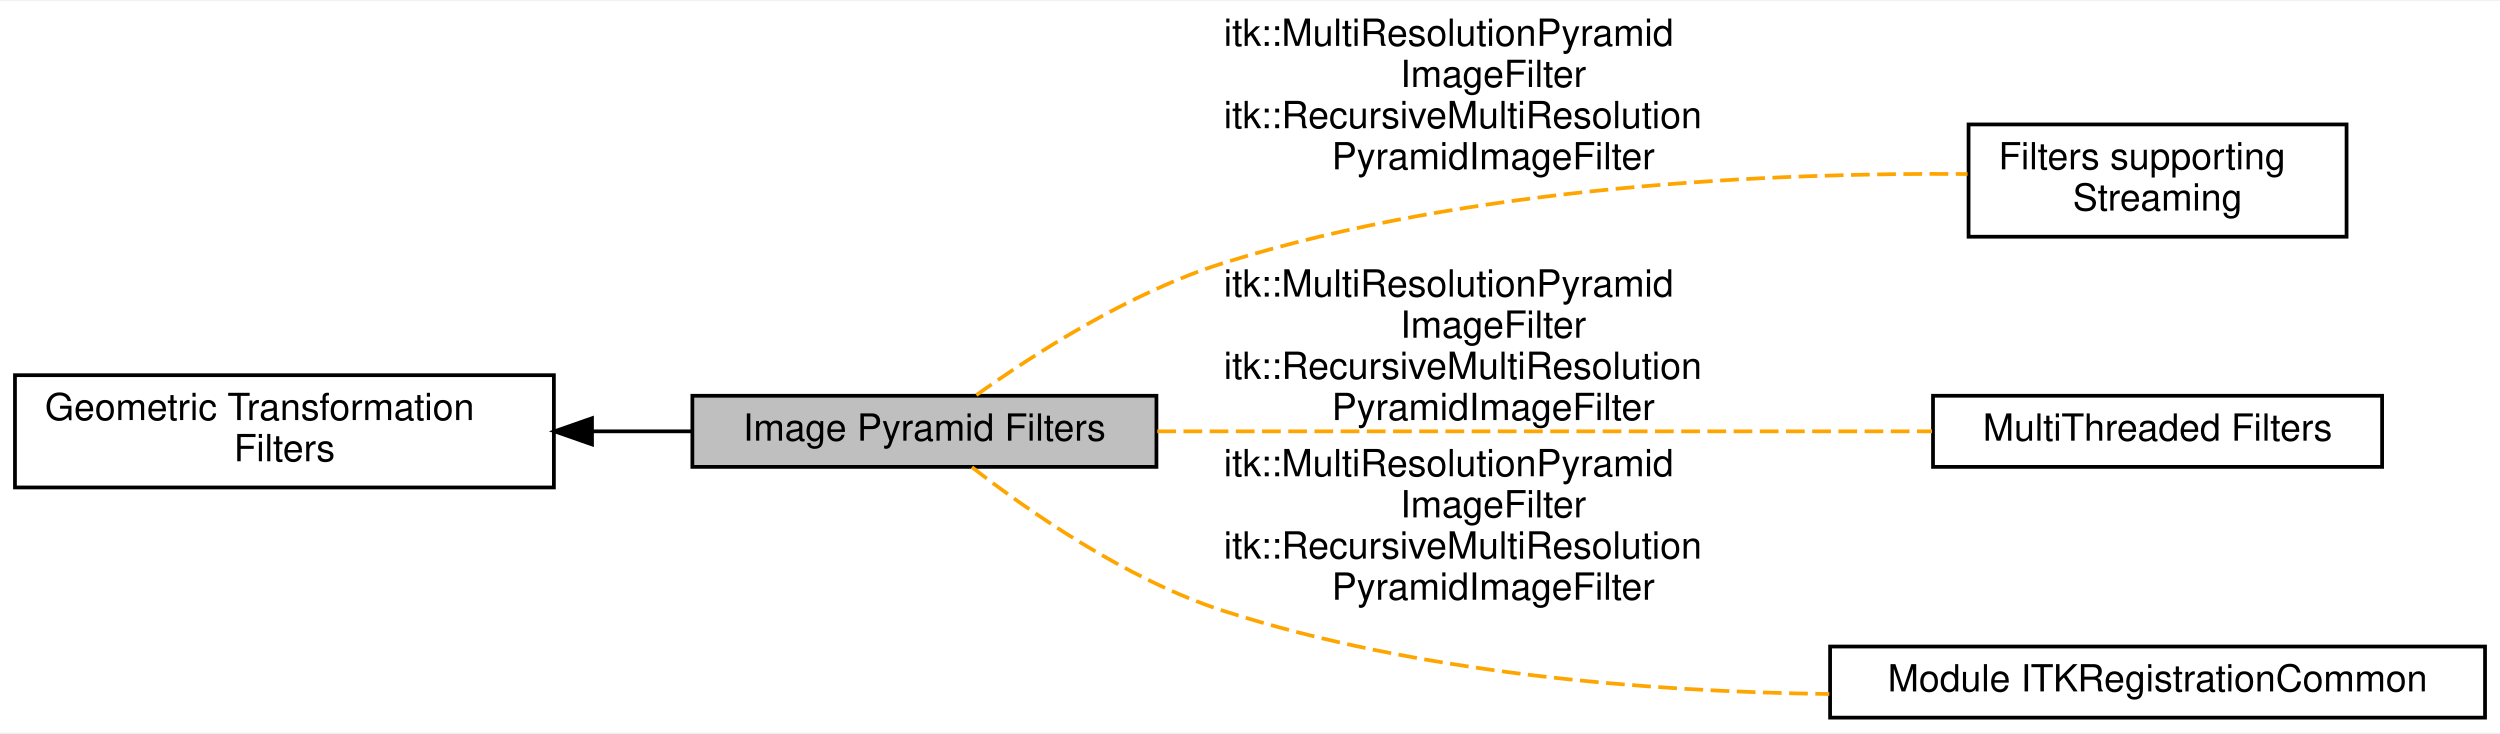
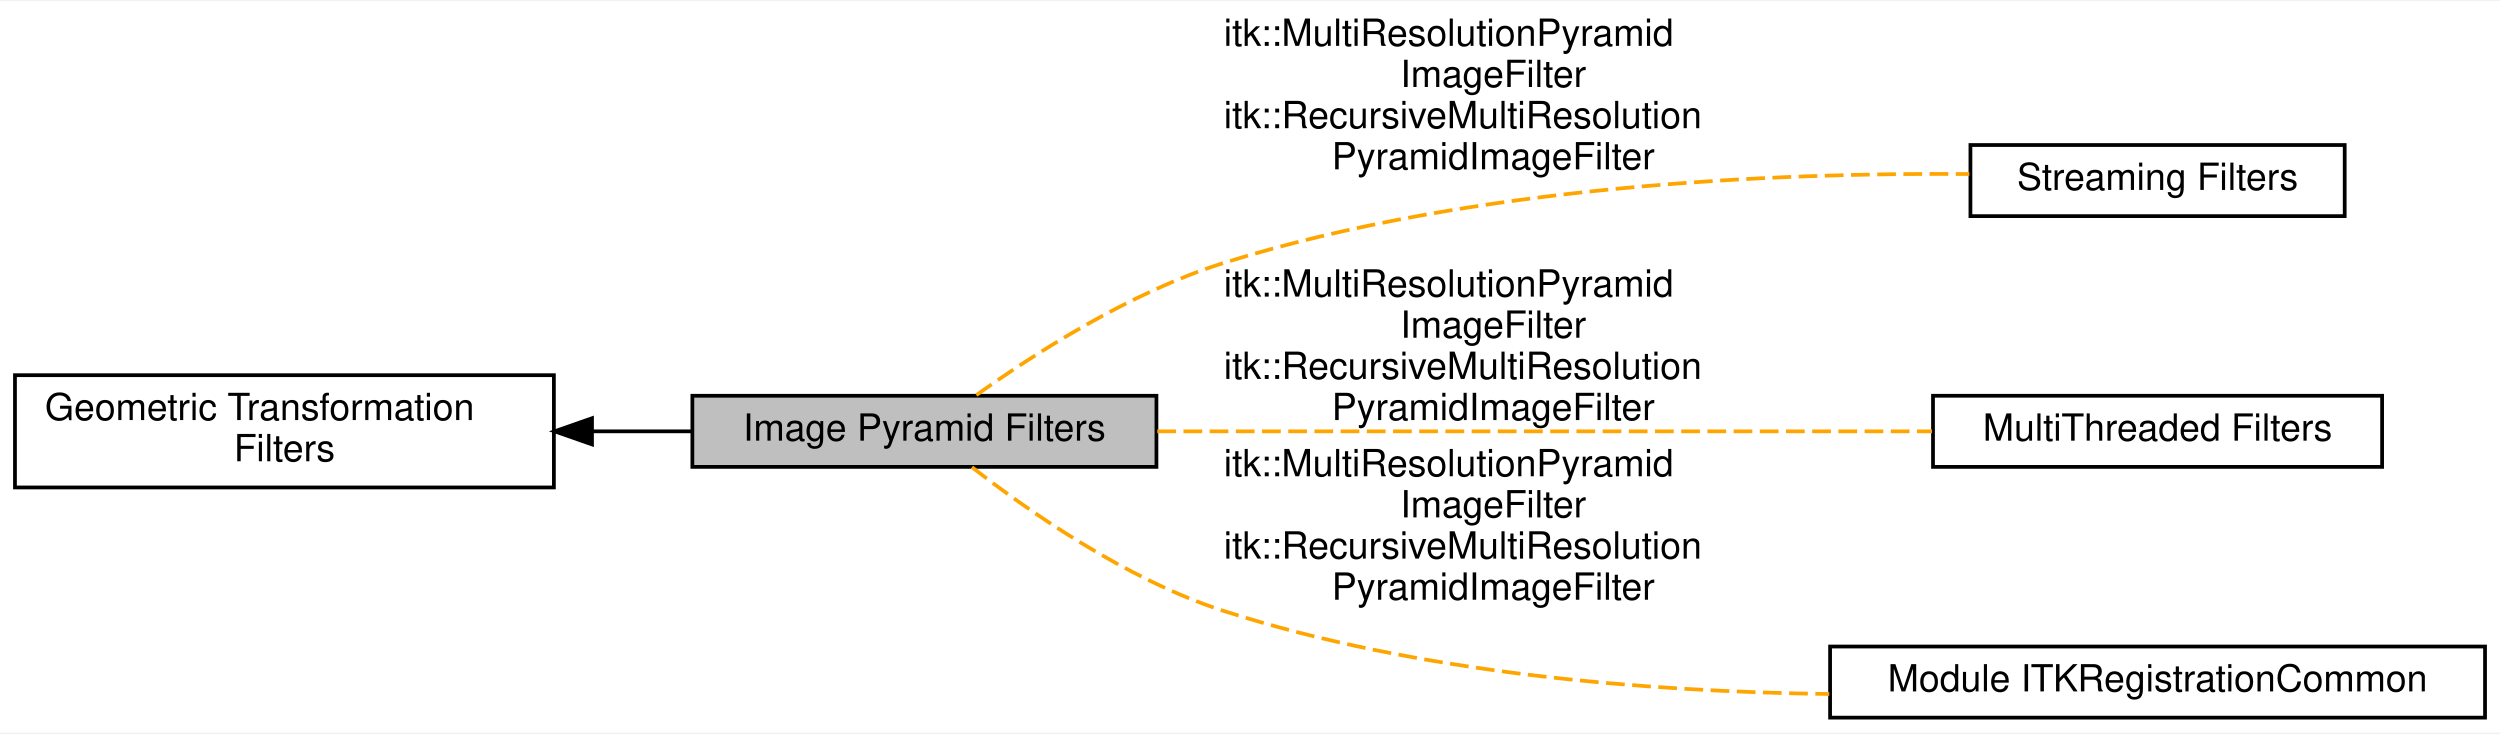
<svg xmlns="http://www.w3.org/2000/svg" xmlns:xlink="http://www.w3.org/1999/xlink" width="668pt" height="196pt" viewBox="0.00 0.00 668.00 195.50">
  <g id="graph0" class="graph" transform="scale(1 1) rotate(0) translate(4 191.5)">
    <polygon fill="white" stroke="transparent" points="-4,4 -4,-191.5 664,-191.5 664,4 -4,4" />
    <g id="node1" class="node">
      <g id="a_node1">
        <a xlink:href="group__Streamed.html" target="_top" xlink:title=" ">
-           <polygon fill="white" stroke="black" points="623,-158.5 522,-158.5 522,-128.5 623,-128.5 623,-158.5" />
-           <text text-anchor="start" x="530" y="-146.5" font-family="Helvetica,sans-Serif" font-size="10.00">Filters supporting</text>
-           <text text-anchor="middle" x="572.5" y="-135.5" font-family="Helvetica,sans-Serif" font-size="10.00"> Streaming</text>
+           <polygon fill="white" stroke="black" points="622.5,-153 522.5,-153 522.5,-134 622.5,-134 622.5,-153" />
+           <text text-anchor="middle" x="572.5" y="-141" font-family="Helvetica,sans-Serif" font-size="10.00">Streaming Filters</text>
        </a>
      </g>
    </g>
    <g id="node2" class="node">
      <g id="a_node2">
        <a xlink:href="group__GeometricTransform.html" target="_top" xlink:title=" ">
          <polygon fill="white" stroke="black" points="144,-91.5 0,-91.5 0,-61.5 144,-61.5 144,-91.5" />
          <text text-anchor="start" x="8" y="-79.5" font-family="Helvetica,sans-Serif" font-size="10.00">Geometric Transformation</text>
          <text text-anchor="middle" x="72" y="-68.5" font-family="Helvetica,sans-Serif" font-size="10.00"> Filters</text>
        </a>
      </g>
    </g>
    <g id="node3" class="node">
      <g id="a_node3">
        <a xlink:title=" ">
          <polygon fill="#bfbfbf" stroke="black" points="305,-86 181,-86 181,-67 305,-67 305,-86" />
          <text text-anchor="middle" x="243" y="-74" font-family="Helvetica,sans-Serif" font-size="10.00">Image Pyramid Filters</text>
        </a>
      </g>
    </g>
    <g id="edge1" class="edge">
      <path fill="none" stroke="black" d="M154.23,-76.5C163.18,-76.5 172.17,-76.5 180.81,-76.5" />
      <polygon fill="black" stroke="black" points="154.18,-73 144.18,-76.5 154.18,-80 154.18,-73" />
    </g>
    <g id="edge3" class="edge">
-       <path fill="none" stroke="orange" stroke-dasharray="5,2" d="M256.88,-86.18C271.89,-96.88 297.84,-113.63 323,-121.5 389.55,-142.31 470.68,-145.65 521.73,-145.26" />
+       <path fill="none" stroke="orange" stroke-dasharray="5,2" d="M256.88,-86.18C271.89,-96.88 297.84,-113.63 323,-121.5 389.76,-142.37 471.19,-145.67 522.21,-145.25" />
      <text text-anchor="start" x="323" y="-179.5" font-family="Helvetica,sans-Serif" font-size="10.00">itk::MultiResolutionPyramid</text>
      <text text-anchor="middle" x="395" y="-168.5" font-family="Helvetica,sans-Serif" font-size="10.00">ImageFilter</text>
      <text text-anchor="start" x="323" y="-157.5" font-family="Helvetica,sans-Serif" font-size="10.00">itk::RecursiveMultiResolution</text>
      <text text-anchor="middle" x="395" y="-146.5" font-family="Helvetica,sans-Serif" font-size="10.00">PyramidImageFilter</text>
    </g>
    <g id="node4" class="node">
      <g id="a_node4">
        <a xlink:href="group__MultiThreaded.html" target="_top" xlink:title=" ">
          <polygon fill="white" stroke="black" points="632.5,-86 512.5,-86 512.5,-67 632.5,-67 632.5,-86" />
          <text text-anchor="middle" x="572.5" y="-74" font-family="Helvetica,sans-Serif" font-size="10.00">MultiThreaded Filters</text>
        </a>
      </g>
    </g>
    <g id="edge2" class="edge">
      <path fill="none" stroke="orange" stroke-dasharray="5,2" d="M305.22,-76.5C364.46,-76.5 453.67,-76.5 512.24,-76.5" />
      <text text-anchor="start" x="323" y="-112.5" font-family="Helvetica,sans-Serif" font-size="10.00">itk::MultiResolutionPyramid</text>
      <text text-anchor="middle" x="395" y="-101.5" font-family="Helvetica,sans-Serif" font-size="10.00">ImageFilter</text>
      <text text-anchor="start" x="323" y="-90.5" font-family="Helvetica,sans-Serif" font-size="10.00">itk::RecursiveMultiResolution</text>
      <text text-anchor="middle" x="395" y="-79.5" font-family="Helvetica,sans-Serif" font-size="10.00">PyramidImageFilter</text>
    </g>
    <g id="node5" class="node">
      <g id="a_node5">
        <a xlink:href="group__ITKRegistrationCommon.html" target="_top" xlink:title="This module contains classes to perform registration within the default ITK registration framework....">
          <polygon fill="white" stroke="black" points="660,-19 485,-19 485,0 660,0 660,-19" />
          <text text-anchor="middle" x="572.5" y="-7" font-family="Helvetica,sans-Serif" font-size="10.00">Module ITKRegistrationCommon</text>
        </a>
      </g>
    </g>
    <g id="edge4" class="edge">
      <path fill="none" stroke="orange" stroke-dasharray="5,2" d="M255.7,-66.92C270.4,-55.5 296.87,-36.9 323,-28.5 375,-11.78 436.15,-6.93 484.78,-6.31" />
      <text text-anchor="start" x="323" y="-64.5" font-family="Helvetica,sans-Serif" font-size="10.00">itk::MultiResolutionPyramid</text>
      <text text-anchor="middle" x="395" y="-53.5" font-family="Helvetica,sans-Serif" font-size="10.00">ImageFilter</text>
      <text text-anchor="start" x="323" y="-42.5" font-family="Helvetica,sans-Serif" font-size="10.00">itk::RecursiveMultiResolution</text>
      <text text-anchor="middle" x="395" y="-31.5" font-family="Helvetica,sans-Serif" font-size="10.00">PyramidImageFilter</text>
    </g>
  </g>
</svg>
